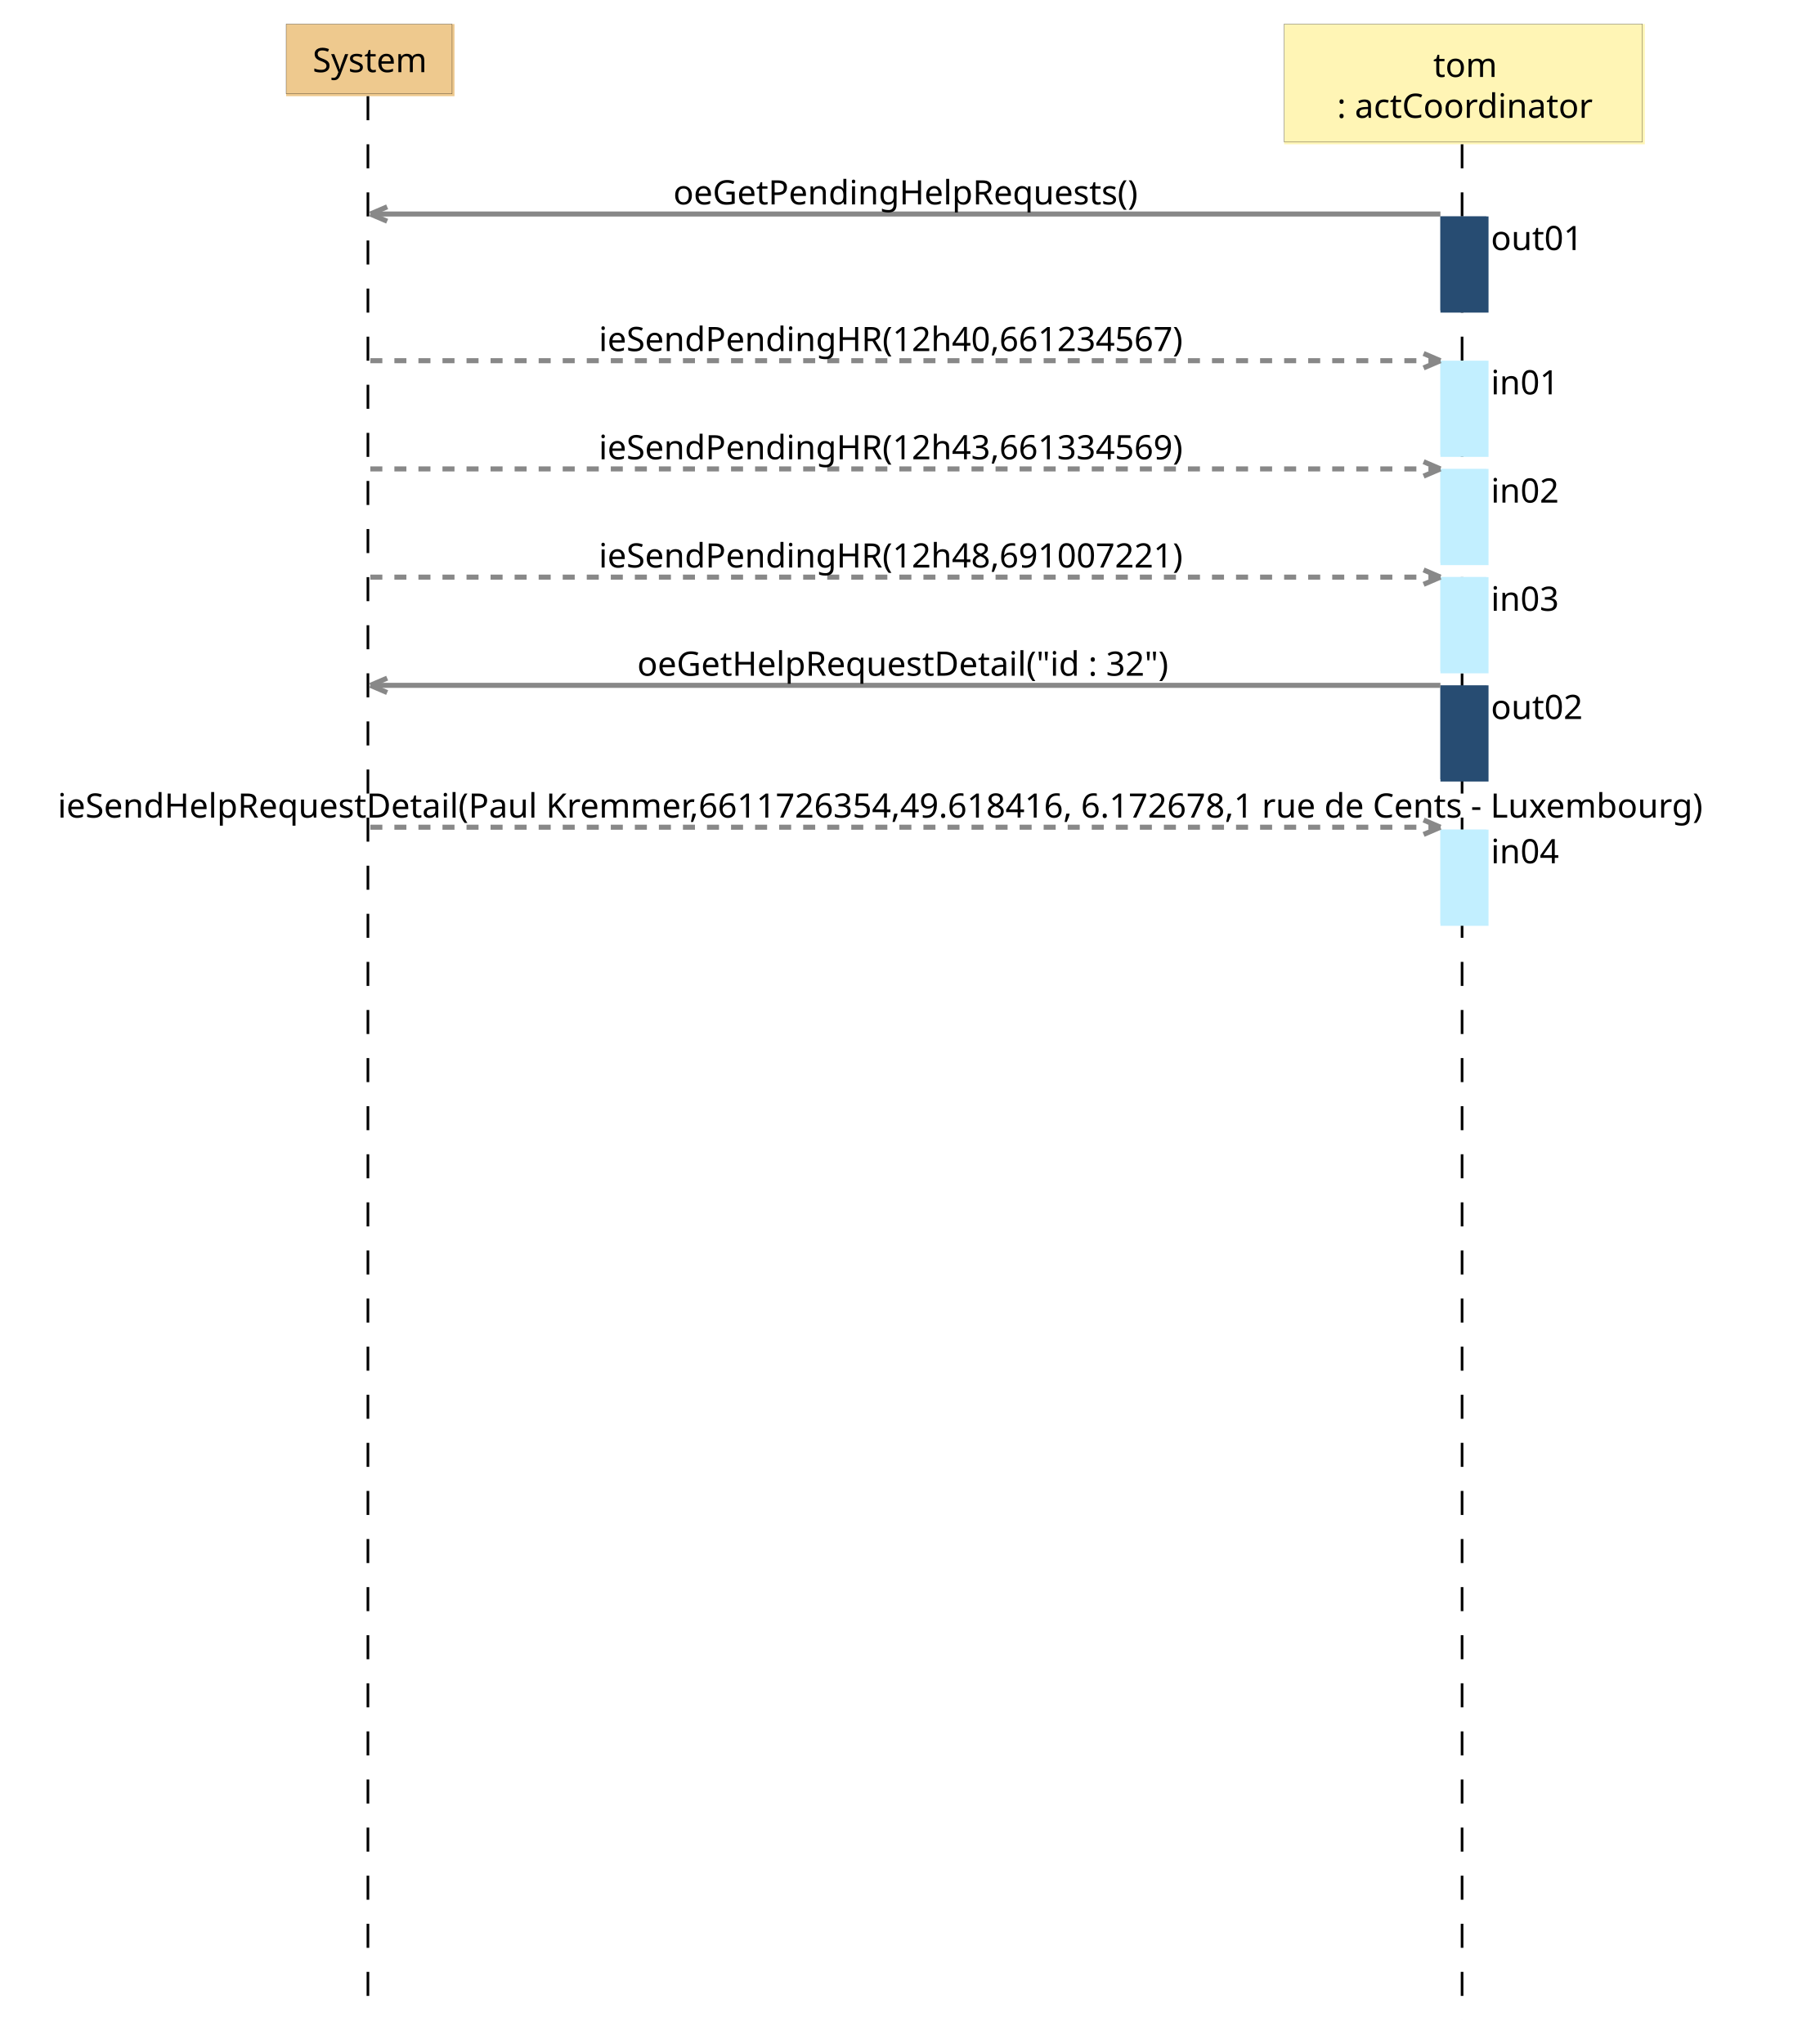
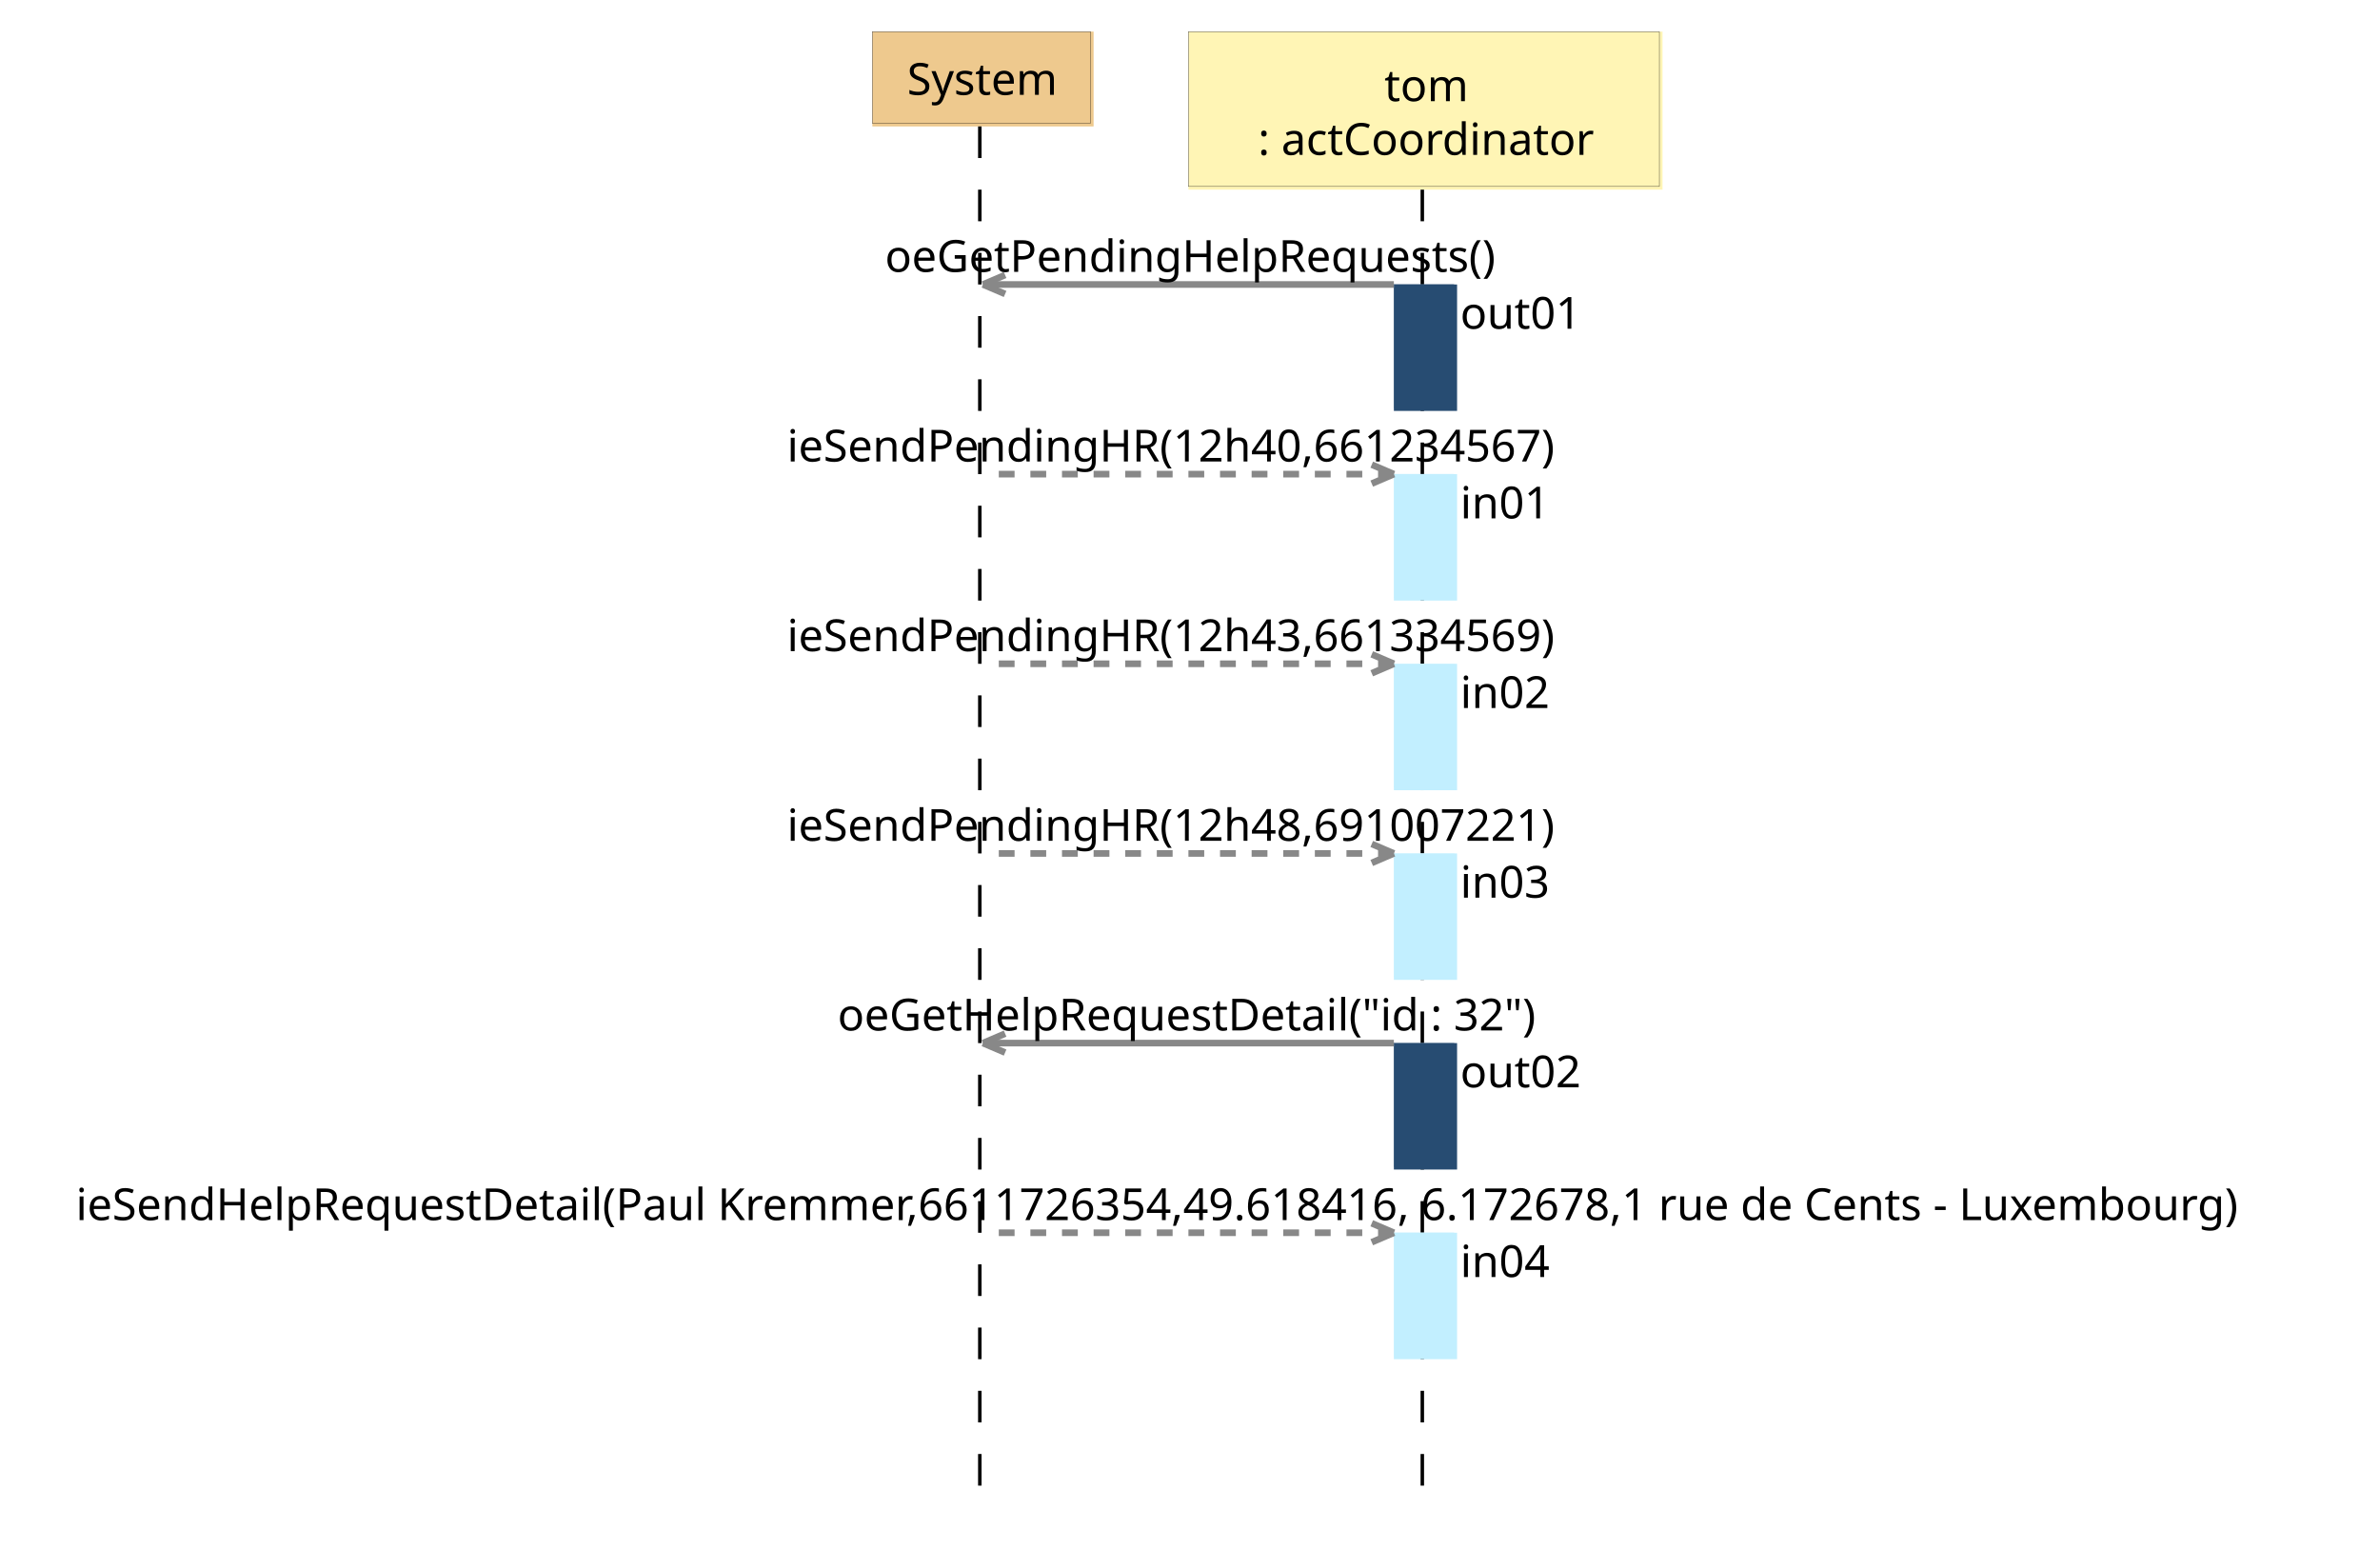
- <svg xmlns="http://www.w3.org/2000/svg" stroke-dasharray="none" shape-rendering="auto" font-family="'Dialog'" width="753" text-rendering="auto" fill-opacity="1" contentScriptType="text/ecmascript" color-interpolation="auto" color-rendering="auto" preserveAspectRatio="xMidYMid meet" font-size="12" viewBox="0 0 753 850" fill="black" stroke="black" image-rendering="auto" stroke-miterlimit="10" zoomAndPan="magnify" version="1.0" stroke-linecap="square" stroke-linejoin="miter" contentStyleType="text/css" font-style="normal" height="850" stroke-width="1" stroke-dashoffset="0" font-weight="normal" stroke-opacity="1">
+ <svg xmlns="http://www.w3.org/2000/svg" stroke-dasharray="none" shape-rendering="auto" font-family="'Dialog'" width="753" text-rendering="auto" fill-opacity="1" contentScriptType="text/ecmascript" color-interpolation="auto" color-rendering="auto" preserveAspectRatio="xMidYMid meet" font-size="12" viewBox="0 0 753 490" fill="black" stroke="black" image-rendering="auto" stroke-miterlimit="10" zoomAndPan="magnify" version="1.0" stroke-linecap="square" stroke-linejoin="miter" contentStyleType="text/css" font-style="normal" height="490" stroke-width="1" stroke-dashoffset="0" font-weight="normal" stroke-opacity="1">
  <defs id="genericDefs" />
  <g>
    <defs id="defs1">
      <clipPath clipPathUnits="userSpaceOnUse" id="clipPath1">
-         <path d="M118 9 L190 9 L190 41 L118 41 L118 9 Z" />
+         <path d="M275 9 L347 9 L347 41 L275 41 L275 9 Z" />
      </clipPath>
      <clipPath clipPathUnits="userSpaceOnUse" id="clipPath2">
-         <path d="M118 9 L194 9 L194 41 L118 41 L118 9 Z" />
+         <path d="M275 9 L351 9 L351 41 L275 41 L275 9 Z" />
      </clipPath>
      <clipPath clipPathUnits="userSpaceOnUse" id="clipPath3">
-         <path d="M148 39 L160 39 L160 841 L148 841 L148 39 Z" />
+         <path d="M305 39 L317 39 L317 481 L305 481 L305 39 Z" />
      </clipPath>
      <clipPath clipPathUnits="userSpaceOnUse" id="clipPath4">
-         <path d="M533 9 L685 9 L685 61 L533 61 L533 9 Z" />
+         <path d="M375 9 L527 9 L527 61 L375 61 L375 9 Z" />
      </clipPath>
      <clipPath clipPathUnits="userSpaceOnUse" id="clipPath5">
-         <path d="M533 9 L689 9 L689 61 L533 61 L533 9 Z" />
+         <path d="M375 9 L531 9 L531 61 L375 61 L375 9 Z" />
      </clipPath>
      <clipPath clipPathUnits="userSpaceOnUse" id="clipPath6">
-         <path d="M533 9 L688 9 L688 61 L533 61 L533 9 Z" />
+         <path d="M375 9 L530 9 L530 61 L375 61 L375 9 Z" />
      </clipPath>
      <clipPath clipPathUnits="userSpaceOnUse" id="clipPath7">
-         <path d="M603 59 L615 59 L615 841 L603 841 L603 59 Z" />
+         <path d="M445 59 L457 59 L457 481 L445 481 L445 59 Z" />
      </clipPath>
      <clipPath clipPathUnits="userSpaceOnUse" id="clipPath8">
-         <path d="M598 89 L620 89 L620 131 L598 131 L598 89 Z" />
+         <path d="M440 89 L462 89 L462 131 L440 131 L440 89 Z" />
      </clipPath>
      <clipPath clipPathUnits="userSpaceOnUse" id="clipPath9">
-         <path d="M619 89 L663 89 L663 108 L619 108 L619 89 Z" />
+         <path d="M461 89 L505 89 L505 108 L461 108 L461 89 Z" />
      </clipPath>
      <clipPath clipPathUnits="userSpaceOnUse" id="clipPath10">
-         <path d="M598 344 L620 344 L620 386 L598 386 L598 344 Z" />
+         <path d="M440 329 L462 329 L462 371 L440 371 L440 329 Z" />
      </clipPath>
      <clipPath clipPathUnits="userSpaceOnUse" id="clipPath11">
-         <path d="M619 344 L654 344 L654 363 L619 363 L619 344 Z" />
+         <path d="M461 329 L505 329 L505 348 L461 348 L461 329 Z" />
      </clipPath>
      <clipPath clipPathUnits="userSpaceOnUse" id="clipPath12">
-         <path d="M598 284 L620 284 L620 326 L598 326 L598 284 Z" />
+         <path d="M440 149 L462 149 L462 191 L440 191 L440 149 Z" />
      </clipPath>
      <clipPath clipPathUnits="userSpaceOnUse" id="clipPath13">
-         <path d="M619 284 L663 284 L663 303 L619 303 L619 284 Z" />
+         <path d="M461 149 L496 149 L496 168 L461 168 L461 149 Z" />
      </clipPath>
      <clipPath clipPathUnits="userSpaceOnUse" id="clipPath14">
-         <path d="M598 149 L620 149 L620 191 L598 191 L598 149 Z" />
+         <path d="M440 209 L462 209 L462 251 L440 251 L440 209 Z" />
      </clipPath>
      <clipPath clipPathUnits="userSpaceOnUse" id="clipPath15">
-         <path d="M619 149 L654 149 L654 168 L619 168 L619 149 Z" />
+         <path d="M461 209 L496 209 L496 228 L461 228 L461 209 Z" />
      </clipPath>
      <clipPath clipPathUnits="userSpaceOnUse" id="clipPath16">
-         <path d="M598 194 L620 194 L620 236 L598 236 L598 194 Z" />
+         <path d="M440 269 L462 269 L462 311 L440 311 L440 269 Z" />
      </clipPath>
      <clipPath clipPathUnits="userSpaceOnUse" id="clipPath17">
-         <path d="M619 194 L654 194 L654 213 L619 213 L619 194 Z" />
+         <path d="M461 269 L496 269 L496 288 L461 288 L461 269 Z" />
      </clipPath>
      <clipPath clipPathUnits="userSpaceOnUse" id="clipPath18">
-         <path d="M598 239 L620 239 L620 281 L598 281 L598 239 Z" />
+         <path d="M440 389 L462 389 L462 431 L440 431 L440 389 Z" />
      </clipPath>
      <clipPath clipPathUnits="userSpaceOnUse" id="clipPath19">
-         <path d="M619 239 L654 239 L654 258 L619 258 L619 239 Z" />
+         <path d="M461 389 L496 389 L496 408 L461 408 L461 389 Z" />
      </clipPath>
      <clipPath clipPathUnits="userSpaceOnUse" id="clipPath20">
-         <path d="M-1 -1 L754 -1 L754 851 L-1 851 L-1 -1 Z" />
+         <path d="M-1 -1 L754 -1 L754 491 L-1 491 L-1 -1 Z" />
      </clipPath>
      <clipPath clipPathUnits="userSpaceOnUse" id="clipPath21">
-         <path d="M279 70 L476 70 L476 89 L279 89 L279 70 Z" />
+         <path d="M279 71 L476 71 L476 90 L279 90 L279 71 Z" />
      </clipPath>
      <clipPath clipPathUnits="userSpaceOnUse" id="clipPath22">
-         <path d="M152 84 L164 84 L164 95 L152 95 L152 84 Z" />
+         <path d="M309 85 L321 85 L321 96 L309 96 L309 85 Z" />
      </clipPath>
      <clipPath clipPathUnits="userSpaceOnUse" id="clipPath23">
-         <path d="M23 325 L733 325 L733 344 L23 344 L23 325 Z" />
+         <path d="M264 311 L491 311 L491 330 L264 330 L264 311 Z" />
      </clipPath>
      <clipPath clipPathUnits="userSpaceOnUse" id="clipPath24">
-         <path d="M590 339 L602 339 L602 350 L590 350 L590 339 Z" />
+         <path d="M309 325 L321 325 L321 336 L309 336 L309 325 Z" />
      </clipPath>
      <clipPath clipPathUnits="userSpaceOnUse" id="clipPath25">
-         <path d="M264 266 L491 266 L491 285 L264 285 L264 266 Z" />
+         <path d="M248 131 L507 131 L507 150 L248 150 L248 131 Z" />
      </clipPath>
      <clipPath clipPathUnits="userSpaceOnUse" id="clipPath26">
-         <path d="M152 280 L164 280 L164 291 L152 291 L152 280 Z" />
+         <path d="M432 145 L444 145 L444 156 L432 156 L432 145 Z" />
      </clipPath>
      <clipPath clipPathUnits="userSpaceOnUse" id="clipPath27">
-         <path d="M248 131 L507 131 L507 150 L248 150 L248 131 Z" />
+         <path d="M248 191 L507 191 L507 210 L248 210 L248 191 Z" />
      </clipPath>
      <clipPath clipPathUnits="userSpaceOnUse" id="clipPath28">
-         <path d="M590 145 L602 145 L602 156 L590 156 L590 145 Z" />
+         <path d="M432 205 L444 205 L444 216 L432 216 L432 205 Z" />
      </clipPath>
      <clipPath clipPathUnits="userSpaceOnUse" id="clipPath29">
-         <path d="M248 176 L507 176 L507 195 L248 195 L248 176 Z" />
+         <path d="M248 251 L507 251 L507 270 L248 270 L248 251 Z" />
      </clipPath>
      <clipPath clipPathUnits="userSpaceOnUse" id="clipPath30">
-         <path d="M590 190 L602 190 L602 201 L590 201 L590 190 Z" />
+         <path d="M432 265 L444 265 L444 276 L432 276 L432 265 Z" />
      </clipPath>
      <clipPath clipPathUnits="userSpaceOnUse" id="clipPath31">
-         <path d="M248 221 L507 221 L507 240 L248 240 L248 221 Z" />
+         <path d="M23 371 L733 371 L733 390 L23 390 L23 371 Z" />
      </clipPath>
      <clipPath clipPathUnits="userSpaceOnUse" id="clipPath32">
-         <path d="M590 235 L602 235 L602 246 L590 246 L590 235 Z" />
+         <path d="M432 385 L444 385 L444 396 L432 396 L432 385 Z" />
      </clipPath>
    </defs>
    <g font-size="9" fill="rgb(238,201,142)" stroke-linejoin="round" stroke="rgb(238,201,142)" stroke-width="0" stroke-miterlimit="0">
-       <rect x="119" y="10" clip-path="url(#clipPath1)" width="70" height="30" stroke="none" />
+       <rect x="276" y="10" clip-path="url(#clipPath1)" width="70" height="30" stroke="none" />
    </g>
    <g font-size="9" stroke-width="0.1" stroke-linecap="butt">
-       <rect x="119" y="10" clip-path="url(#clipPath1)" fill="none" width="69" height="29" />
-       <text x="130" font-size="14" y="30" clip-path="url(#clipPath2)" stroke="none" xml:space="preserve">System</text>
-       <line clip-path="url(#clipPath3)" fill="none" x1="153" x2="153" y1="40" y2="840" stroke-dasharray="10,10" stroke-width="1.1" />
+       <rect x="276" y="10" clip-path="url(#clipPath1)" fill="none" width="69" height="29" />
+       <text x="287" font-size="14" y="30" clip-path="url(#clipPath2)" stroke="none" xml:space="preserve">System</text>
+       <line clip-path="url(#clipPath3)" fill="none" x1="310" x2="310" y1="40" y2="480" stroke-dasharray="10,10" stroke-width="1.1" />
    </g>
    <g stroke-linecap="butt" font-size="9" fill="rgb(255,245,181)" stroke-dasharray="10,10" stroke="rgb(255,245,181)" stroke-width="1.1">
-       <rect x="534" y="10" clip-path="url(#clipPath4)" width="150" height="50" stroke="none" />
+       <rect x="376" y="10" clip-path="url(#clipPath4)" width="150" height="50" stroke="none" />
    </g>
    <g font-size="9" stroke-width="0.1" stroke-linecap="butt">
-       <rect x="534" y="10" clip-path="url(#clipPath4)" fill="none" width="149" height="49" />
-       <text x="596" font-size="14" y="32" clip-path="url(#clipPath5)" stroke="none" xml:space="preserve">tom</text>
-       <text x="556" font-size="14" y="49" clip-path="url(#clipPath6)" stroke="none" xml:space="preserve">: actCoordinator</text>
-       <line clip-path="url(#clipPath7)" fill="none" x1="608" x2="608" y1="60" y2="840" stroke-dasharray="10,10" stroke-width="1.1" />
+       <rect x="376" y="10" clip-path="url(#clipPath4)" fill="none" width="149" height="49" />
+       <text x="438" font-size="14" y="32" clip-path="url(#clipPath5)" stroke="none" xml:space="preserve">tom</text>
+       <text x="398" font-size="14" y="49" clip-path="url(#clipPath6)" stroke="none" xml:space="preserve">: actCoordinator</text>
+       <line clip-path="url(#clipPath7)" fill="none" x1="450" x2="450" y1="60" y2="480" stroke-dasharray="10,10" stroke-width="1.1" />
    </g>
    <g stroke-linecap="butt" font-size="9" fill="rgb(39,76,114)" stroke-dasharray="10,10" stroke="rgb(39,76,114)" stroke-width="1.1">
-       <rect x="599" y="90" clip-path="url(#clipPath8)" width="20" height="40" stroke="none" />
-       <rect x="599" y="90" clip-path="url(#clipPath8)" fill="none" width="19" stroke-dasharray="none" height="39" stroke-width="0.1" />
+       <rect x="441" y="90" clip-path="url(#clipPath8)" width="20" height="40" stroke="none" />
+       <rect x="441" y="90" clip-path="url(#clipPath8)" fill="none" width="19" stroke-dasharray="none" height="39" stroke-width="0.1" />
    </g>
    <g font-size="14" stroke-width="0.1" stroke-linecap="butt">
-       <text xml:space="preserve" x="620" y="104" clip-path="url(#clipPath9)" stroke="none">out01</text>
-       <rect x="599" y="345" clip-path="url(#clipPath10)" fill="rgb(194,239,255)" width="20" height="40" stroke="none" />
-       <rect x="599" y="345" clip-path="url(#clipPath10)" fill="none" width="19" height="39" stroke="rgb(194,239,255)" />
-       <text xml:space="preserve" x="620" y="359" clip-path="url(#clipPath11)" stroke="none">in04</text>
-       <rect x="599" y="285" clip-path="url(#clipPath12)" fill="rgb(39,76,114)" width="20" height="40" stroke="none" />
-       <rect x="599" y="285" clip-path="url(#clipPath12)" fill="none" width="19" height="39" stroke="rgb(39,76,114)" />
-       <text xml:space="preserve" x="620" y="299" clip-path="url(#clipPath13)" stroke="none">out02</text>
-       <rect x="599" y="150" clip-path="url(#clipPath14)" fill="rgb(194,239,255)" width="20" height="40" stroke="none" />
-       <rect x="599" y="150" clip-path="url(#clipPath14)" fill="none" width="19" height="39" stroke="rgb(194,239,255)" />
-       <text xml:space="preserve" x="620" y="164" clip-path="url(#clipPath15)" stroke="none">in01</text>
-       <rect x="599" y="195" clip-path="url(#clipPath16)" fill="rgb(194,239,255)" width="20" height="40" stroke="none" />
-       <rect x="599" y="195" clip-path="url(#clipPath16)" fill="none" width="19" height="39" stroke="rgb(194,239,255)" />
-       <text xml:space="preserve" x="620" y="209" clip-path="url(#clipPath17)" stroke="none">in02</text>
-       <rect x="599" y="240" clip-path="url(#clipPath18)" fill="rgb(194,239,255)" width="20" height="40" stroke="none" />
-       <rect x="599" y="240" clip-path="url(#clipPath18)" fill="none" width="19" height="39" stroke="rgb(194,239,255)" />
-       <text xml:space="preserve" x="620" y="254" clip-path="url(#clipPath19)" stroke="none">in03</text>
-       <line clip-path="url(#clipPath20)" fill="none" x1="599" x2="154" y1="89" y2="89" stroke="rgb(136,136,136)" stroke-width="2.1" />
-       <text x="280" y="85" clip-path="url(#clipPath21)" stroke="none" stroke-width="2.1" xml:space="preserve">oeGetPendingHelpRequests()</text>
-       <line clip-path="url(#clipPath22)" fill="none" x1="161" x2="154" y1="86" y2="89" stroke="rgb(136,136,136)" stroke-width="2.1" />
-       <line clip-path="url(#clipPath22)" fill="none" x1="154" x2="161" y1="89" y2="92" stroke="rgb(136,136,136)" stroke-width="2.1" />
+       <text xml:space="preserve" x="462" y="104" clip-path="url(#clipPath9)" stroke="none">out01</text>
+       <rect x="441" y="330" clip-path="url(#clipPath10)" fill="rgb(39,76,114)" width="20" height="40" stroke="none" />
+       <rect x="441" y="330" clip-path="url(#clipPath10)" fill="none" width="19" height="39" stroke="rgb(39,76,114)" />
+       <text xml:space="preserve" x="462" y="344" clip-path="url(#clipPath11)" stroke="none">out02</text>
+       <rect x="441" y="150" clip-path="url(#clipPath12)" fill="rgb(194,239,255)" width="20" height="40" stroke="none" />
+       <rect x="441" y="150" clip-path="url(#clipPath12)" fill="none" width="19" height="39" stroke="rgb(194,239,255)" />
+       <text xml:space="preserve" x="462" y="164" clip-path="url(#clipPath13)" stroke="none">in01</text>
+       <rect x="441" y="210" clip-path="url(#clipPath14)" fill="rgb(194,239,255)" width="20" height="40" stroke="none" />
+       <rect x="441" y="210" clip-path="url(#clipPath14)" fill="none" width="19" height="39" stroke="rgb(194,239,255)" />
+       <text xml:space="preserve" x="462" y="224" clip-path="url(#clipPath15)" stroke="none">in02</text>
+       <rect x="441" y="270" clip-path="url(#clipPath16)" fill="rgb(194,239,255)" width="20" height="40" stroke="none" />
+       <rect x="441" y="270" clip-path="url(#clipPath16)" fill="none" width="19" height="39" stroke="rgb(194,239,255)" />
+       <text xml:space="preserve" x="462" y="284" clip-path="url(#clipPath17)" stroke="none">in03</text>
+       <rect x="441" y="390" clip-path="url(#clipPath18)" fill="rgb(194,239,255)" width="20" height="40" stroke="none" />
+       <rect x="441" y="390" clip-path="url(#clipPath18)" fill="none" width="19" height="39" stroke="rgb(194,239,255)" />
+       <text xml:space="preserve" x="462" y="404" clip-path="url(#clipPath19)" stroke="none">in04</text>
+       <line clip-path="url(#clipPath20)" fill="none" x1="441" x2="311" y1="90" y2="90" stroke="rgb(136,136,136)" stroke-width="2.1" />
+       <text x="280" y="86" clip-path="url(#clipPath21)" stroke="none" stroke-width="2.1" xml:space="preserve">oeGetPendingHelpRequests()</text>
+       <line clip-path="url(#clipPath22)" fill="none" x1="318" x2="311" y1="87" y2="90" stroke="rgb(136,136,136)" stroke-width="2.1" />
+       <line clip-path="url(#clipPath22)" fill="none" x1="311" x2="318" y1="90" y2="93" stroke="rgb(136,136,136)" stroke-width="2.1" />
+       <line clip-path="url(#clipPath20)" fill="none" x1="441" x2="311" y1="330" y2="330" stroke="rgb(136,136,136)" stroke-width="2.1" />
+       <text x="265" y="326" clip-path="url(#clipPath23)" stroke="none" stroke-width="2.1" xml:space="preserve">oeGetHelpRequestDetail("id : 32")</text>
+       <line clip-path="url(#clipPath24)" fill="none" x1="318" x2="311" y1="327" y2="330" stroke="rgb(136,136,136)" stroke-width="2.1" />
+       <line clip-path="url(#clipPath24)" fill="none" x1="311" x2="318" y1="330" y2="333" stroke="rgb(136,136,136)" stroke-width="2.1" />
    </g>
    <g stroke-linecap="butt" font-size="14" fill="rgb(136,136,136)" stroke-dasharray="5,5" stroke="rgb(136,136,136)" stroke-width="2.1">
-       <line clip-path="url(#clipPath20)" fill="none" x1="599" x2="154" y1="344" y2="344" />
-       <text x="24" y="340" clip-path="url(#clipPath23)" fill="black" stroke="none" xml:space="preserve">ieSendHelpRequestDetail(Paul Kremmer,6611726354,49.618416, 6.172678,1 rue de Cents - Luxembourg)</text>
-       <line clip-path="url(#clipPath24)" fill="none" x1="592" x2="599" y1="347" y2="344" stroke-dasharray="none" />
-       <line clip-path="url(#clipPath24)" fill="none" x1="599" x2="592" y1="344" y2="341" stroke-dasharray="none" />
-       <line clip-path="url(#clipPath20)" fill="none" x1="599" x2="154" y1="285" y2="285" stroke-dasharray="none" />
-       <text x="265" y="281" clip-path="url(#clipPath25)" fill="black" stroke-dasharray="none" stroke="none" xml:space="preserve">oeGetHelpRequestDetail("id : 32")</text>
-       <line clip-path="url(#clipPath26)" fill="none" x1="161" x2="154" y1="282" y2="285" stroke-dasharray="none" />
-       <line clip-path="url(#clipPath26)" fill="none" x1="154" x2="161" y1="285" y2="288" stroke-dasharray="none" />
-       <line clip-path="url(#clipPath20)" fill="none" x1="599" x2="154" y1="150" y2="150" />
-       <text x="249" y="146" clip-path="url(#clipPath27)" fill="black" stroke="none" xml:space="preserve">ieSendPendingHR(12h40,661234567)</text>
-       <line clip-path="url(#clipPath28)" fill="none" x1="592" x2="599" y1="153" y2="150" stroke-dasharray="none" />
-       <line clip-path="url(#clipPath28)" fill="none" x1="599" x2="592" y1="150" y2="147" stroke-dasharray="none" />
-       <line clip-path="url(#clipPath20)" fill="none" x1="599" x2="154" y1="195" y2="195" />
-       <text x="249" y="191" clip-path="url(#clipPath29)" fill="black" stroke="none" xml:space="preserve">ieSendPendingHR(12h43,661334569)</text>
-       <line clip-path="url(#clipPath30)" fill="none" x1="592" x2="599" y1="198" y2="195" stroke-dasharray="none" />
-       <line clip-path="url(#clipPath30)" fill="none" x1="599" x2="592" y1="195" y2="192" stroke-dasharray="none" />
-       <line clip-path="url(#clipPath20)" fill="none" x1="599" x2="154" y1="240" y2="240" />
-       <text x="249" y="236" clip-path="url(#clipPath31)" fill="black" stroke="none" xml:space="preserve">ieSendPendingHR(12h48,691007221)</text>
-       <line clip-path="url(#clipPath32)" fill="none" x1="592" x2="599" y1="243" y2="240" stroke-dasharray="none" />
-       <line clip-path="url(#clipPath32)" fill="none" x1="599" x2="592" y1="240" y2="237" stroke-dasharray="none" />
+       <line clip-path="url(#clipPath20)" fill="none" x1="441" x2="311" y1="150" y2="150" />
+       <text x="249" y="146" clip-path="url(#clipPath25)" fill="black" stroke="none" xml:space="preserve">ieSendPendingHR(12h40,661234567)</text>
+       <line clip-path="url(#clipPath26)" fill="none" x1="434" x2="441" y1="153" y2="150" stroke-dasharray="none" />
+       <line clip-path="url(#clipPath26)" fill="none" x1="441" x2="434" y1="150" y2="147" stroke-dasharray="none" />
+       <line clip-path="url(#clipPath20)" fill="none" x1="441" x2="311" y1="210" y2="210" />
+       <text x="249" y="206" clip-path="url(#clipPath27)" fill="black" stroke="none" xml:space="preserve">ieSendPendingHR(12h43,661334569)</text>
+       <line clip-path="url(#clipPath28)" fill="none" x1="434" x2="441" y1="213" y2="210" stroke-dasharray="none" />
+       <line clip-path="url(#clipPath28)" fill="none" x1="441" x2="434" y1="210" y2="207" stroke-dasharray="none" />
+       <line clip-path="url(#clipPath20)" fill="none" x1="441" x2="311" y1="270" y2="270" />
+       <text x="249" y="266" clip-path="url(#clipPath29)" fill="black" stroke="none" xml:space="preserve">ieSendPendingHR(12h48,691007221)</text>
+       <line clip-path="url(#clipPath30)" fill="none" x1="434" x2="441" y1="273" y2="270" stroke-dasharray="none" />
+       <line clip-path="url(#clipPath30)" fill="none" x1="441" x2="434" y1="270" y2="267" stroke-dasharray="none" />
+       <line clip-path="url(#clipPath20)" fill="none" x1="441" x2="311" y1="390" y2="390" />
+       <text x="24" y="386" clip-path="url(#clipPath31)" fill="black" stroke="none" xml:space="preserve">ieSendHelpRequestDetail(Paul Kremmer,6611726354,49.618416, 6.172678,1 rue de Cents - Luxembourg)</text>
+       <line clip-path="url(#clipPath32)" fill="none" x1="434" x2="441" y1="393" y2="390" stroke-dasharray="none" />
+       <line clip-path="url(#clipPath32)" fill="none" x1="441" x2="434" y1="390" y2="387" stroke-dasharray="none" />
    </g>
  </g>
</svg>
